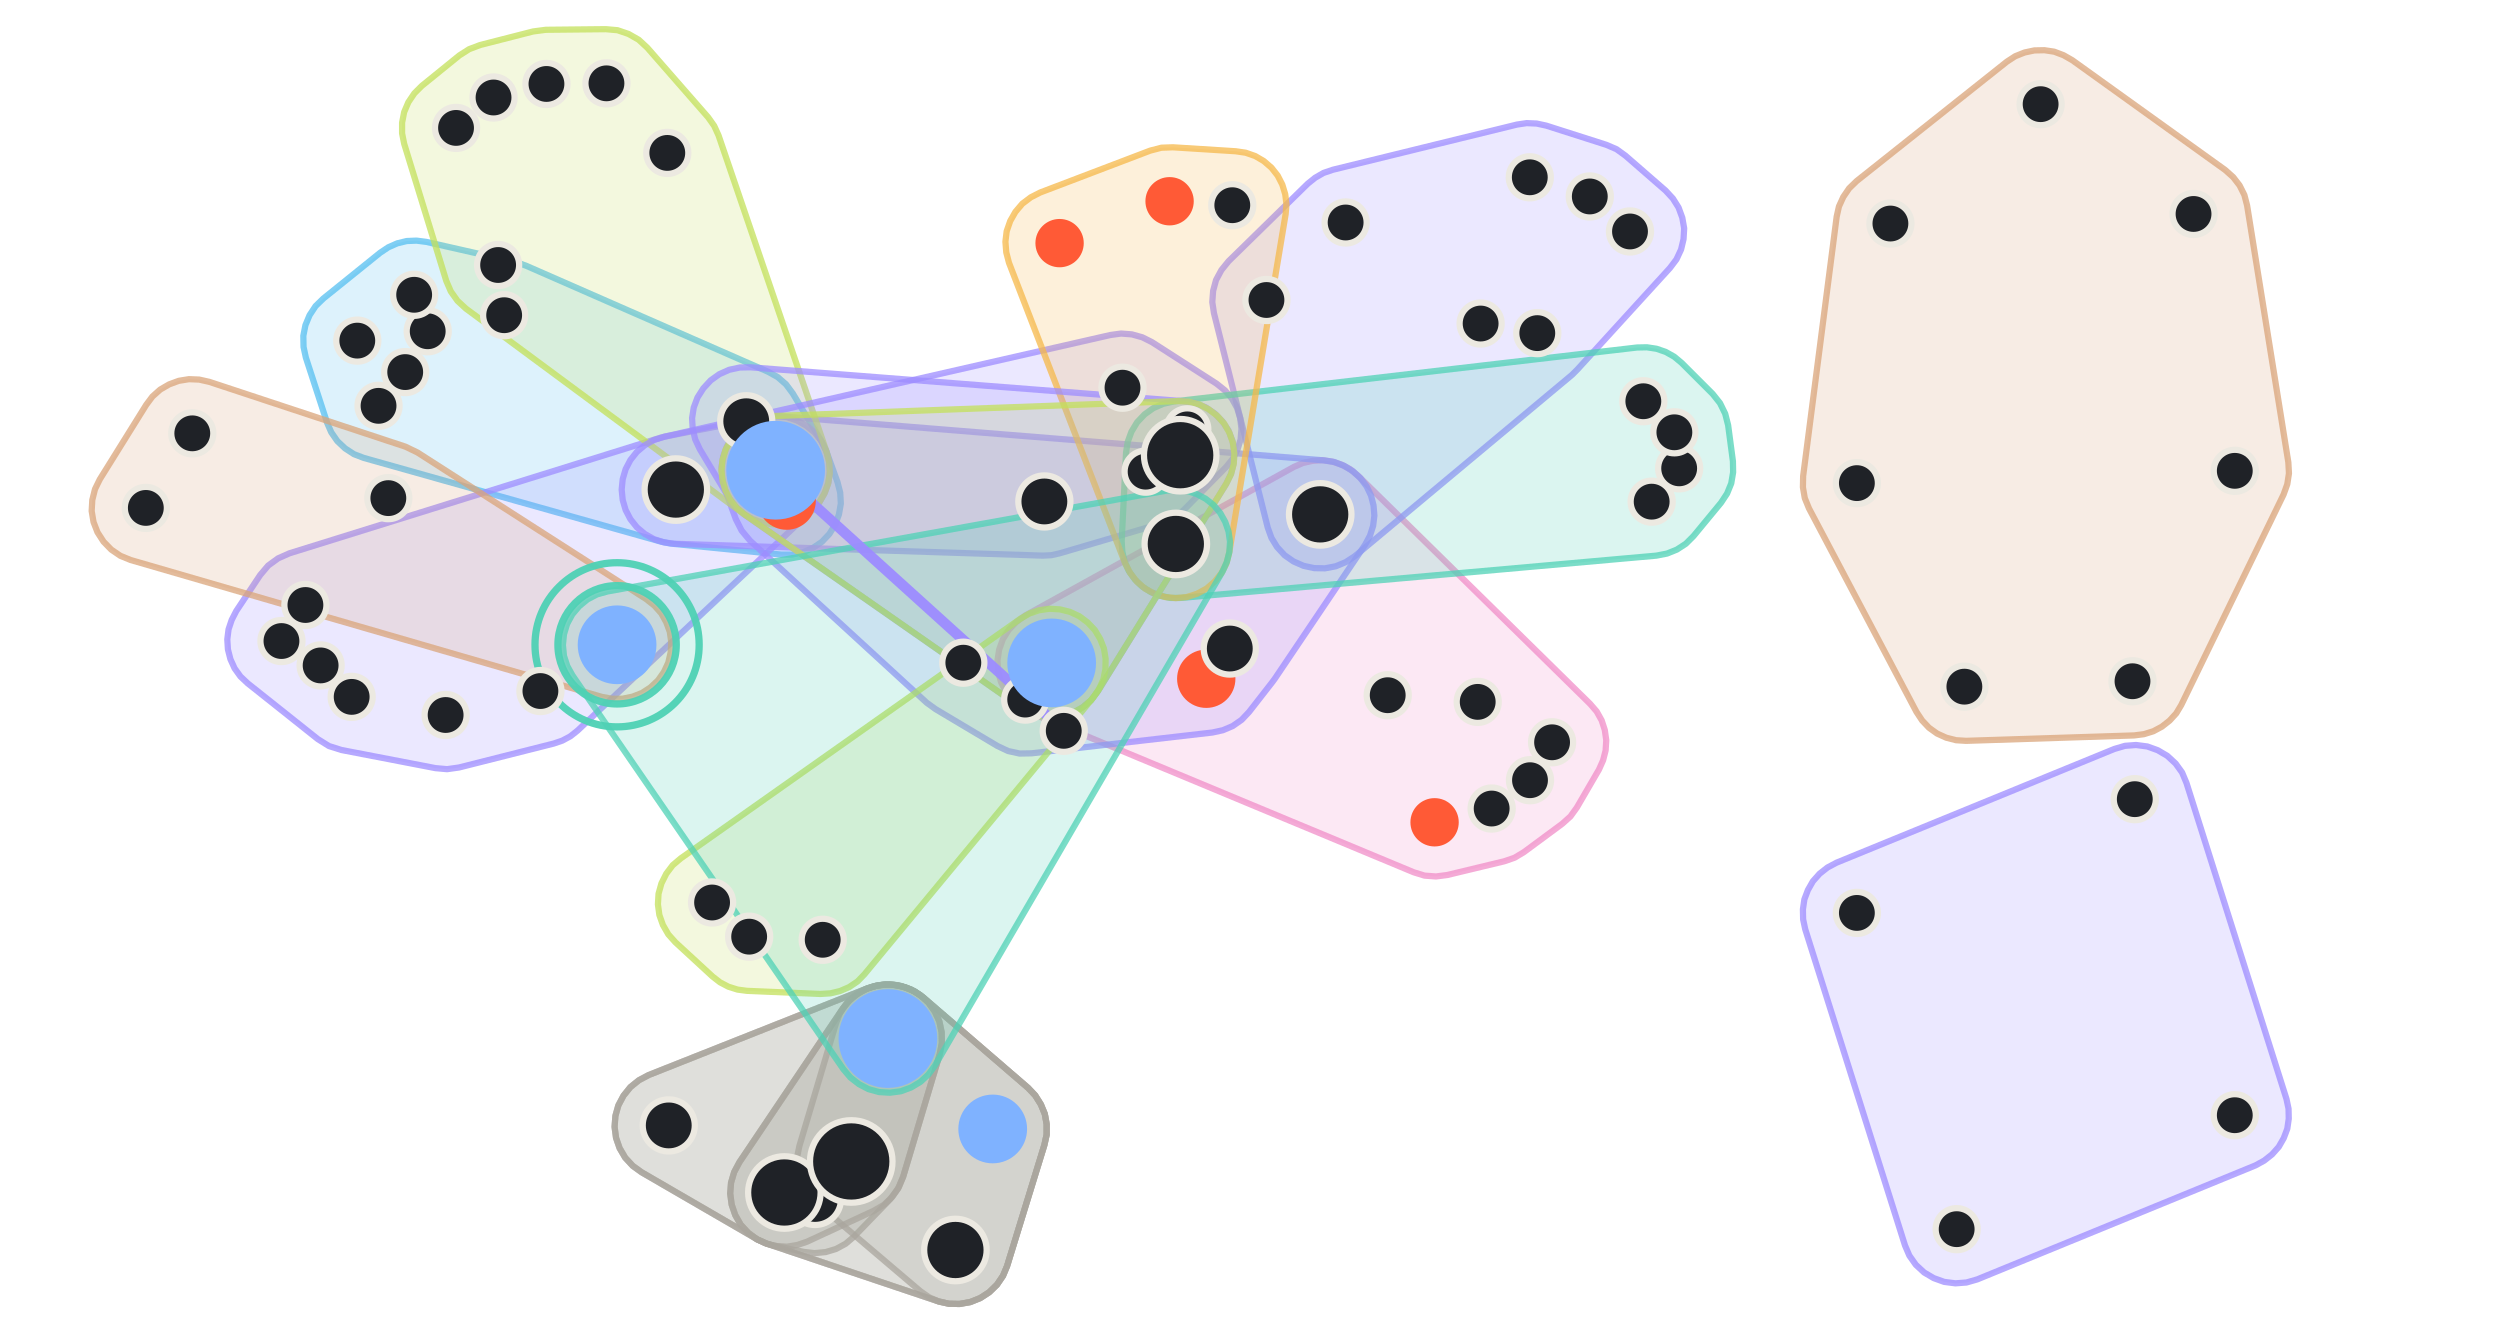
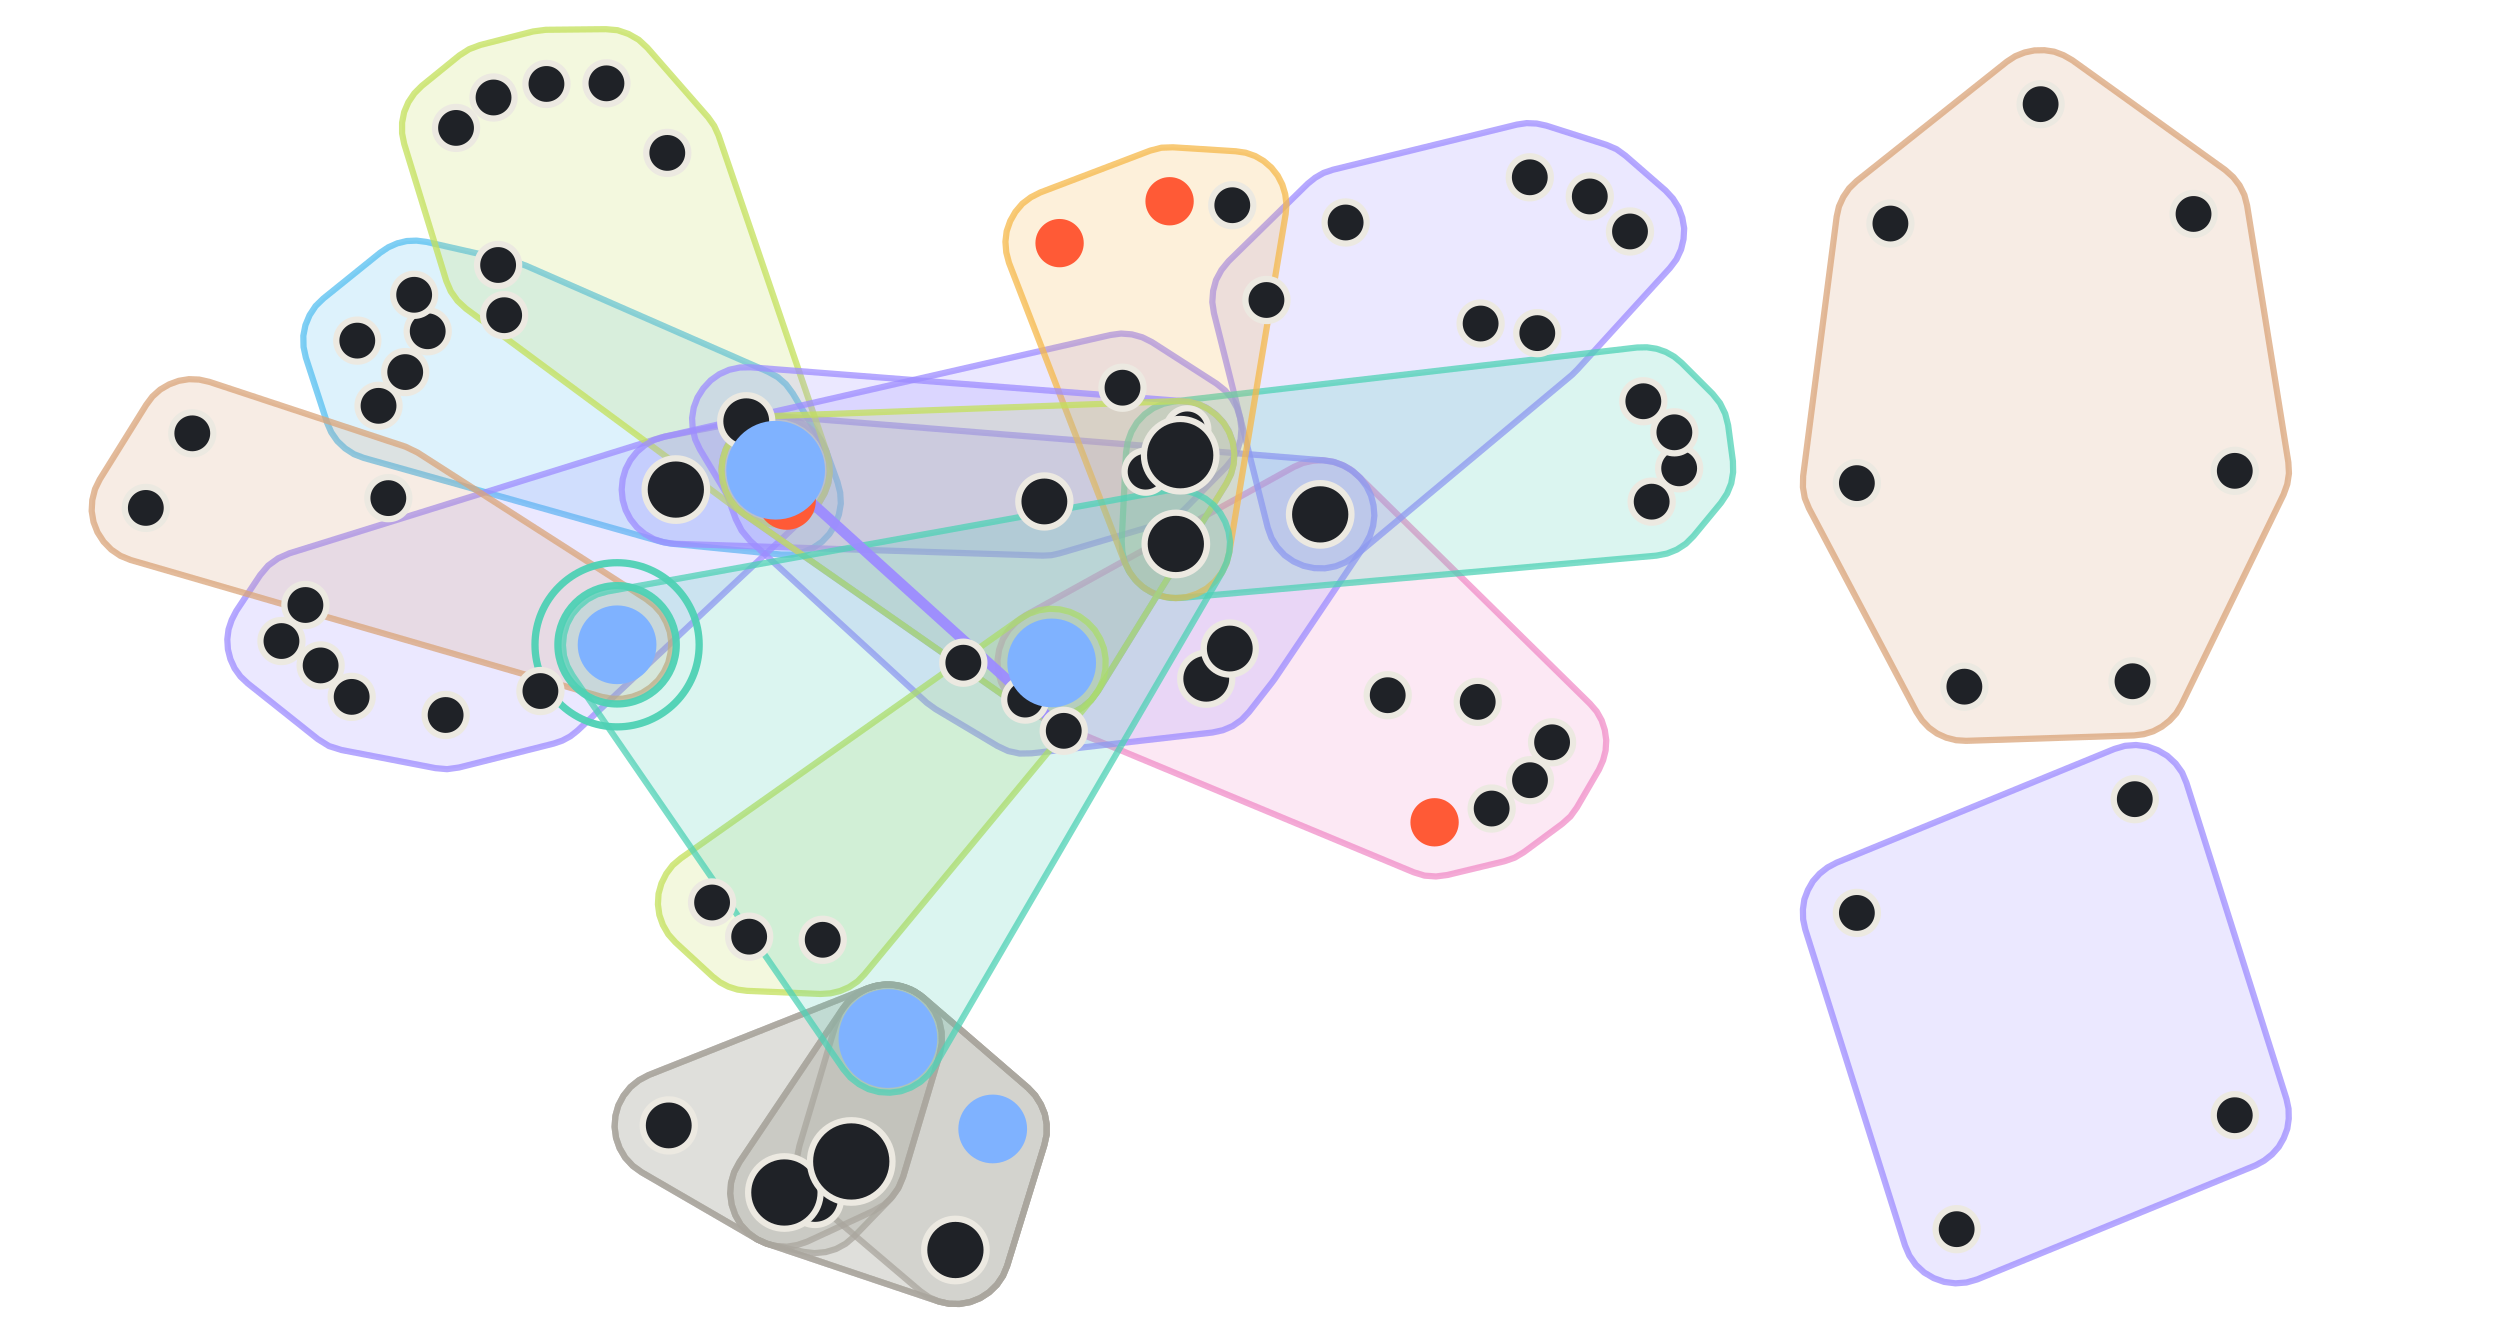
<svg class="hg hg--mini" viewBox="0 0 1200 640" aria-hidden="true" focusable="false">
  <path class="hg-edge" data-w="0" d="M204.6 116.1 L199.9 115.5 L195.2 115.7 L190.7 116.8 L186.4 118.7 L182.5 121.3 L155.2 143.3 L151.5 146.9 L148.6 151.3 L146.6 156.1 L145.6 161.2 L145.7 166.5 L146.8 171.6 L157.0 202.9 L159.0 207.5 L161.9 211.7 L165.6 215.2 L169.9 218.0 L174.6 219.8 L317.3 260.0 L321.8 260.9 L375.0 266.2 L380.3 266.2 L385.4 265.1 L390.2 263.0 L394.5 260.1 L398.1 256.3 L400.9 251.8 L402.7 246.9 L403.6 241.7 L403.3 236.5 L402.0 231.4 L396.7 216.8 L394.6 212.3 L380.5 188.8 L377.3 184.5 L373.3 181.0 L368.6 178.4 L252.4 127.5 L247.8 125.9 L204.6 116.1 Z" fill="#55BFF0" fill-opacity="0.2" stroke="#55BFF0" stroke-opacity="0.75" stroke-width="3" stroke-linejoin="round" />
  <path class="hg-edge" data-w="1" d="M651.9 228.4 L648.2 225.3 L644.1 223.1 L639.6 221.6 L634.8 220.9 L630.1 221.2 L625.5 222.2 L621.1 224.1 L492.2 295.4 L487.9 298.5 L484.2 302.3 L481.4 306.8 L479.6 311.8 L478.8 317.0 L479.1 322.3 L480.5 327.4 L482.8 332.1 L486.1 336.3 L490.2 339.7 L494.8 342.2 L678.6 418.7 L683.8 420.3 L689.3 420.7 L694.7 420.0 L722.1 413.4 L727.0 411.7 L731.5 409.0 L749.9 395.4 L753.8 391.9 L756.9 387.6 L767.5 369.4 L769.5 364.9 L770.7 360.2 L771.0 355.3 L770.3 350.4 L768.8 345.8 L766.4 341.5 L763.2 337.8 L651.9 228.4 Z" fill="#F08DC8" fill-opacity="0.2" stroke="#F08DC8" stroke-opacity="0.75" stroke-width="3" stroke-linejoin="round" />
  <path class="hg-edge" data-w="2" d="M374.4 199.8 L369.2 199.9 L364.1 201.0 L359.4 203.1 L355.2 206.1 L351.6 209.9 L348.9 214.3 L347.1 219.2 L346.3 224.4 L346.6 229.5 L347.9 234.6 L353.2 249.2 L356.0 254.7 L360.0 259.5 L444.8 337.3 L449.1 340.4 L478.8 358.1 L483.9 360.5 L489.4 361.7 L495.1 361.6 L582.0 351.6 L587.0 350.5 L591.7 348.5 L596.0 345.5 L599.5 341.8 L610.8 327.3 L611.9 325.8 L655.3 261.4 L657.6 257.1 L659.1 252.4 L659.7 247.5 L659.3 242.6 L658.1 237.9 L656.0 233.5 L653.0 229.5 L649.4 226.2 L645.2 223.6 L640.6 221.8 L635.8 221.0 L374.4 199.8 Z" fill="#9D8CFF" fill-opacity="0.2" stroke="#9D8CFF" stroke-opacity="0.75" stroke-width="3" stroke-linejoin="round" />
  <path class="hg-edge" data-w="3" d="M742.2 60.3 L737.6 59.3 L732.8 59.1 L728.1 59.8 L639.7 81.5 L635.3 83.0 L631.3 85.3 L627.7 88.2 L589.7 125.4 L586.3 129.6 L583.7 134.4 L582.3 139.6 L581.9 145.0 L582.7 150.3 L608.5 253.2 L610.3 258.2 L613.0 262.6 L616.6 266.5 L620.9 269.5 L625.7 271.6 L630.8 272.7 L636.0 272.8 L641.2 271.8 L646.0 269.8 L650.4 266.9 L754.6 179.9 L757.1 177.4 L801.6 128.6 L804.7 124.5 L806.9 119.8 L808.1 114.8 L808.4 109.6 L807.5 104.5 L805.7 99.6 L803.0 95.3 L799.5 91.5 L780.2 74.7 L775.9 71.6 L771.0 69.5 L742.2 60.3 Z" fill="#9D8CFF" fill-opacity="0.2" stroke="#9D8CFF" stroke-opacity="0.75" stroke-width="3" stroke-linejoin="round" />
  <path class="hg-edge" data-w="4" d="M390.1 244.7 L393.5 240.8 L396.0 236.3 L397.7 231.4 L398.3 226.3 L397.9 221.2 L396.5 216.2 L394.2 211.6 L391.0 207.6 L387.0 204.3 L382.5 201.8 L377.6 200.2 L372.5 199.7 L367.3 200.2 L319.4 209.5 L316.7 210.2 L138.9 265.6 L133.5 268.0 L128.7 271.5 L124.9 276.0 L113.4 293.3 L111.2 297.6 L109.7 302.1 L109.1 306.9 L109.4 311.7 L110.6 316.4 L112.6 320.8 L115.4 324.7 L118.9 328.0 L152.6 354.8 L157.9 358.1 L163.9 360.0 L209.0 368.7 L214.6 369.2 L220.3 368.4 L265.8 356.9 L269.9 355.5 L273.8 353.4 L277.2 350.7 L390.1 244.7 Z" fill="#9D8CFF" fill-opacity="0.2" stroke="#9D8CFF" stroke-opacity="0.75" stroke-width="3" stroke-linejoin="round" />
  <path class="hg-edge" data-w="5" d="M994.7 28.9 L990.5 26.5 L986.0 24.8 L981.3 24.1 L976.5 24.2 L971.8 25.2 L967.3 27.0 L963.3 29.6 L891.2 86.9 L887.6 90.4 L884.8 94.5 L882.7 99.1 L881.6 104.0 L865.5 228.6 L865.4 233.9 L866.3 239.1 L868.3 244.0 L919.9 341.7 L922.6 345.8 L925.9 349.3 L929.8 352.1 L934.2 354.1 L938.9 355.3 L943.7 355.6 L1024.4 353.0 L1029.1 352.4 L1033.6 351.0 L1037.7 348.8 L1041.4 345.9 L1044.6 342.4 L1047.0 338.4 L1096.1 237.4 L1097.9 232.4 L1098.7 227.2 L1098.4 221.9 L1078.6 98.6 L1077.3 93.6 L1075.0 89.0 L1071.9 85.0 L1068.1 81.6 L994.7 28.9 Z" fill="#D9A47A" fill-opacity="0.2" stroke="#D9A47A" stroke-opacity="0.75" stroke-width="3" stroke-linejoin="round" />
  <path class="hg-edge" data-w="6" d="M310.7 22.9 L306.6 19.1 L301.7 16.3 L296.4 14.5 L290.8 14.0 L262.0 14.3 L255.9 15.1 L230.5 21.6 L225.2 23.6 L220.5 26.6 L202.5 41.2 L198.9 44.8 L196.0 49.1 L194.0 53.8 L193.0 58.9 L193.0 64.0 L194.0 69.0 L214.2 134.8 L216.4 139.9 L219.6 144.4 L223.6 148.1 L356.8 246.6 L361.2 249.2 L366.0 250.9 L371.0 251.7 L376.0 251.4 L380.9 250.2 L385.5 248.1 L389.6 245.1 L393.1 241.4 L395.7 237.0 L397.5 232.3 L398.3 227.3 L398.1 222.2 L396.9 217.3 L344.9 65.0 L342.8 60.4 L339.9 56.3 L310.7 22.9 Z" fill="#C3E05A" fill-opacity="0.2" stroke="#C3E05A" stroke-opacity="0.75" stroke-width="3" stroke-linejoin="round" />
  <path class="hg-edge" data-w="7" d="M552.9 164.2 L548.3 161.9 L543.3 160.5 L538.1 160.1 L533.0 160.8 L318.6 209.7 L313.9 211.2 L309.5 213.7 L305.7 216.9 L302.6 220.8 L300.3 225.2 L298.9 230.0 L298.4 235.0 L298.9 240.0 L300.3 244.8 L302.6 249.2 L305.7 253.1 L309.5 256.3 L313.9 258.8 L318.6 260.3 L323.6 261.0 L500.5 266.7 L504.6 266.5 L508.6 265.6 L557.2 251.3 L561.3 249.8 L565.1 247.5 L568.4 244.6 L588.4 224.3 L591.6 220.4 L594.0 215.8 L595.5 210.9 L595.9 205.8 L595.3 200.7 L593.8 195.8 L591.3 191.3 L588.0 187.4 L584.0 184.2 L552.9 164.2 Z" fill="#9D8CFF" fill-opacity="0.2" stroke="#9D8CFF" stroke-opacity="0.75" stroke-width="3" stroke-linejoin="round" />
  <path class="hg-edge" data-w="8" d="M807.2 174.2 L803.6 171.2 L799.5 168.9 L795.1 167.4 L790.5 166.7 L785.8 166.8 L563.5 192.7 L558.4 193.8 L553.6 195.9 L549.4 198.9 L545.8 202.7 L543.1 207.2 L541.3 212.1 L540.5 217.2 L538.4 259.8 L538.7 264.7 L539.8 269.5 L541.8 274.0 L544.7 278.1 L548.2 281.5 L552.4 284.2 L556.9 286.0 L561.8 287.0 L566.7 287.0 L795.1 266.7 L800.2 265.7 L804.9 263.8 L809.2 261.0 L812.9 257.3 L826.1 241.3 L829.0 236.9 L831.0 232.0 L831.9 226.7 L831.8 221.4 L829.5 204.1 L828.1 198.6 L825.6 193.5 L822.1 189.1 L807.2 174.2 Z" fill="#4FD1B5" fill-opacity="0.2" stroke="#4FD1B5" stroke-opacity="0.75" stroke-width="3" stroke-linejoin="round" />
  <path class="hg-edge" data-w="9" d="M443.2 478.8 L439.2 476.0 L434.8 474.0 L430.0 472.8 L425.2 472.5 L420.3 473.2 L415.7 474.7 L411.5 477.1 L407.7 480.2 L404.6 484.0 L354.9 557.9 L352.4 562.6 L350.9 567.7 L350.5 572.9 L351.2 578.2 L352.9 583.2 L355.5 587.8 L359.1 591.7 L363.4 594.9 L368.2 597.0 L450.3 624.6 L455.4 625.8 L460.5 625.9 L465.6 625.0 L470.5 623.1 L474.8 620.3 L478.5 616.7 L481.4 612.4 L483.4 607.7 L501.3 549.6 L502.4 544.6 L502.4 539.6 L501.5 534.7 L499.6 530.1 L496.9 525.8 L493.5 522.2 L443.2 478.8 Z" fill="#A9A69E" fill-opacity="0.2" stroke="#A9A69E" stroke-opacity="0.75" stroke-width="3" stroke-linejoin="round" />
  <path class="hg-edge" data-w="10" d="M563.0 70.7 L557.5 70.9 L552.1 72.3 L499.3 92.4 L494.8 94.7 L490.7 97.8 L487.4 101.7 L484.9 106.1 L483.2 111.0 L482.6 116.0 L483.0 121.1 L484.3 126.1 L540.1 270.5 L542.5 275.1 L545.7 279.2 L549.7 282.6 L554.3 285.1 L559.3 286.6 L564.4 287.1 L569.6 286.6 L574.6 285.0 L579.2 282.5 L583.1 279.1 L586.3 275.1 L588.7 270.4 L590.0 265.4 L617.1 102.8 L617.5 98.0 L616.9 93.2 L615.5 88.6 L613.3 84.3 L610.3 80.5 L606.6 77.3 L602.5 74.9 L597.9 73.3 L593.1 72.6 L563.0 70.7 Z" fill="#F5B84A" fill-opacity="0.2" stroke="#F5B84A" stroke-opacity="0.75" stroke-width="3" stroke-linejoin="round" />
  <path class="hg-edge" data-w="11" d="M451.1 505.9 L452.1 500.7 L452.0 495.5 L450.9 490.3 L448.7 485.5 L445.6 481.2 L441.7 477.6 L437.2 474.9 L432.2 473.2 L427.0 472.5 L421.7 472.9 L416.6 474.3 L311.4 516.0 L306.7 518.5 L302.6 521.8 L299.3 525.9 L296.8 530.6 L295.4 535.6 L295.0 540.9 L295.7 546.2 L297.4 551.1 L300.1 555.7 L303.7 559.6 L308.0 562.7 L363.5 594.9 L367.2 596.7 L371.1 597.8 L385.8 600.9 L391.0 601.5 L396.3 601.0 L401.3 599.5 L405.9 597.0 L409.9 593.6 L427.3 575.6 L431.0 570.6 L433.5 564.9 L451.1 505.9 Z" fill="#A9A69E" fill-opacity="0.2" stroke="#A9A69E" stroke-opacity="0.75" stroke-width="3" stroke-linejoin="round" />
  <path class="hg-edge" data-w="12" d="M443.2 478.8 L439.2 476.0 L434.8 474.0 L430.0 472.8 L425.2 472.5 L420.3 473.2 L415.7 474.7 L411.5 477.1 L407.7 480.2 L404.6 484.0 L354.9 557.9 L352.4 562.6 L350.9 567.7 L350.5 572.9 L351.2 578.2 L352.9 583.2 L355.5 587.8 L359.1 591.7 L363.4 594.9 L368.2 597.0 L450.3 624.6 L455.4 625.8 L460.5 625.9 L465.6 625.0 L470.5 623.1 L474.8 620.3 L478.5 616.7 L481.4 612.4 L483.4 607.7 L501.3 549.6 L502.4 544.6 L502.4 539.6 L501.5 534.7 L499.6 530.1 L496.9 525.8 L493.5 522.2 L443.2 478.8 Z" fill="#A9A69E" fill-opacity="0.2" stroke="#A9A69E" stroke-opacity="0.75" stroke-width="3" stroke-linejoin="round" />
  <path class="hg-edge" data-w="13" d="M1049.5 375.8 L1047.4 370.8 L1044.3 366.5 L1040.3 362.8 L1035.7 360.1 L1030.7 358.3 L1025.3 357.6 L1020.0 358.0 L1014.9 359.5 L881.5 414.1 L877.2 416.4 L873.4 419.4 L870.2 423.0 L867.8 427.2 L866.1 431.7 L865.4 436.5 L865.5 441.3 L866.5 446.0 L914.4 597.8 L916.5 602.7 L919.6 607.1 L923.6 610.8 L928.2 613.5 L933.2 615.3 L938.6 616.0 L943.9 615.6 L949.1 614.1 L1082.6 559.4 L1086.8 557.1 L1090.6 554.1 L1093.8 550.5 L1096.2 546.3 L1097.9 541.8 L1098.6 537.0 L1098.5 532.2 L1097.5 527.5 L1049.5 375.8 Z" fill="#9D8CFF" fill-opacity="0.2" stroke="#9D8CFF" stroke-opacity="0.75" stroke-width="3" stroke-linejoin="round" />
  <path class="hg-edge" data-w="14" d="M360.2 176.3 L355.1 176.4 L350.0 177.5 L345.3 179.6 L341.1 182.6 L337.6 186.4 L334.8 190.8 L333.0 195.6 L332.2 200.7 L332.5 205.9 L333.7 210.9 L335.9 215.6 L350.0 239.1 L353.3 243.4 L357.4 247.0 L489.9 339.5 L494.5 342.1 L499.6 343.7 L504.8 344.2 L510.1 343.7 L515.1 342.1 L519.7 339.5 L523.7 336.1 L526.9 331.9 L588.6 232.2 L590.9 227.4 L592.2 222.3 L592.5 216.9 L591.6 211.7 L589.7 206.7 L586.8 202.3 L583.1 198.5 L578.7 195.5 L573.8 193.5 L568.5 192.6 L360.2 176.3 Z" fill="#9D8CFF" fill-opacity="0.2" stroke="#9D8CFF" stroke-opacity="0.75" stroke-width="3" stroke-linejoin="round" />
  <path class="hg-edge" data-w="15" d="M524.8 334.8 L527.6 330.6 L529.6 326.1 L530.6 321.2 L530.7 316.2 L529.9 311.3 L528.1 306.7 L525.5 302.4 L522.1 298.8 L518.1 295.8 L513.6 293.7 L508.8 292.5 L503.8 292.2 L498.8 292.9 L494.1 294.5 L489.8 297.0 L326.8 412.0 L322.9 415.3 L319.8 419.4 L317.5 424.0 L316.1 429.0 L315.8 434.1 L316.5 439.2 L318.2 444.0 L320.8 448.5 L324.2 452.3 L342.0 468.7 L345.6 471.5 L349.6 473.6 L354.0 475.0 L358.5 475.6 L393.8 477.1 L398.6 476.8 L403.2 475.7 L407.6 473.8 L411.6 471.1 L414.9 467.7 L524.8 334.8 Z" fill="#C3E05A" fill-opacity="0.2" stroke="#C3E05A" stroke-opacity="0.75" stroke-width="3" stroke-linejoin="round" />
  <path class="hg-edge" data-w="16" d="M100.5 183.3 L95.6 182.2 L90.7 182.0 L85.8 182.8 L81.2 184.5 L76.9 187.0 L73.2 190.3 L70.2 194.3 L47.9 230.1 L45.6 234.8 L44.3 240.0 L44.0 245.3 L44.9 250.6 L46.8 255.5 L49.7 260.0 L53.4 263.8 L57.8 266.8 L62.7 268.8 L288.9 334.5 L293.8 335.4 L298.7 335.4 L303.6 334.4 L308.2 332.6 L312.3 329.9 L315.9 326.5 L318.7 322.5 L320.8 318.0 L321.9 313.2 L322.2 308.2 L321.5 303.3 L319.8 298.7 L317.4 294.4 L314.1 290.7 L310.2 287.6 L200.4 217.2 L194.6 214.4 L100.5 183.3 Z" fill="#D9A47A" fill-opacity="0.2" stroke="#D9A47A" stroke-opacity="0.75" stroke-width="3" stroke-linejoin="round" />
  <path class="hg-edge" data-w="17" d="M443.2 478.8 L439.0 475.8 L434.2 473.8 L429.2 472.7 L424.0 472.6 L418.9 473.5 L414.1 475.5 L409.8 478.3 L406.1 482.0 L403.2 486.3 L401.3 491.1 L383.7 550.1 L382.7 555.0 L382.7 560.0 L383.7 564.9 L385.5 569.5 L388.3 573.7 L391.8 577.3 L441.8 619.8 L446.0 622.7 L450.7 624.8 L455.7 625.8 L460.8 625.9 L465.9 625.0 L470.6 623.0 L474.9 620.2 L478.6 616.6 L481.5 612.4 L483.4 607.7 L501.3 549.6 L502.4 544.6 L502.4 539.6 L501.5 534.7 L499.6 530.1 L496.9 525.8 L493.5 522.2 L443.2 478.8 Z" fill="#A9A69E" fill-opacity="0.2" stroke="#A9A69E" stroke-opacity="0.75" stroke-width="3" stroke-linejoin="round" />
  <path class="hg-edge" data-w="18" d="M451.1 505.9 L452.1 500.7 L452.0 495.5 L450.9 490.3 L448.7 485.5 L445.6 481.2 L441.7 477.6 L437.2 474.9 L432.2 473.2 L427.0 472.5 L421.7 472.9 L416.6 474.3 L311.4 516.0 L306.7 518.5 L302.6 521.8 L299.3 525.9 L296.8 530.6 L295.4 535.6 L295.0 540.9 L295.7 546.2 L297.4 551.1 L300.1 555.7 L303.7 559.6 L308.0 562.7 L363.5 594.9 L368.0 597.0 L372.8 598.1 L377.8 598.4 L382.7 597.6 L387.4 596.0 L419.5 581.1 L424.3 578.3 L428.3 574.5 L431.4 570.0 L433.5 564.9 L451.1 505.9 Z" fill="#A9A69E" fill-opacity="0.2" stroke="#A9A69E" stroke-opacity="0.75" stroke-width="3" stroke-linejoin="round" />
  <path class="hg-edge" data-w="19" d="M588.6 232.2 L590.9 227.6 L592.2 222.7 L592.5 217.6 L591.8 212.5 L590.1 207.7 L587.6 203.3 L584.2 199.5 L580.1 196.4 L575.6 194.1 L570.6 192.8 L565.5 192.5 L371.3 199.7 L366.4 200.4 L361.7 202.0 L357.3 204.4 L353.6 207.7 L350.5 211.6 L348.2 216.0 L346.8 220.8 L346.3 225.7 L346.8 230.7 L348.2 235.5 L350.5 239.9 L353.6 243.8 L357.4 247.0 L489.9 339.5 L494.5 342.1 L499.6 343.7 L504.8 344.2 L510.1 343.7 L515.1 342.1 L519.7 339.5 L523.7 336.1 L526.9 331.9 L588.6 232.2 Z" fill="#C3E05A" fill-opacity="0.2" stroke="#C3E05A" stroke-opacity="0.75" stroke-width="3" stroke-linejoin="round" />
  <path class="hg-edge" data-w="20" d="M586.9 274.2 L588.9 269.7 L590.1 264.9 L590.4 260.0 L589.7 255.1 L588.1 250.5 L585.7 246.2 L582.5 242.4 L578.7 239.4 L574.3 237.1 L569.6 235.6 L564.7 235.1 L559.8 235.5 L291.6 283.9 L286.6 285.3 L282.0 287.7 L278.0 291.0 L274.7 294.9 L272.2 299.5 L270.7 304.5 L270.2 309.6 L270.7 314.8 L272.3 319.7 L274.8 324.2 L404.8 513.2 L408.2 517.2 L412.3 520.4 L416.9 522.8 L422.0 524.2 L427.2 524.5 L432.4 523.8 L437.3 522.0 L441.8 519.3 L445.6 515.8 L448.7 511.6 L586.9 274.2 Z" fill="#4FD1B5" fill-opacity="0.2" stroke="#4FD1B5" stroke-opacity="0.75" stroke-width="3" stroke-linejoin="round" />
  <line class="hg-edge hg-dyad" data-w="21" x1="372.3" y1="225.7" x2="510.6" y2="350.8" stroke="#9D8CFF" stroke-opacity="0.95" stroke-width="5" stroke-linecap="round" />
  <circle class="hg-edge hg-solo" data-w="22" cx="296.2" cy="309.5" r="28.4" fill="none" stroke="#4FD1B5" stroke-opacity="0.95" stroke-width="3.5" />
  <circle class="hg-edge hg-solo" data-w="22" cx="296.2" cy="309.5" r="39.4" fill="none" stroke="#4FD1B5" stroke-opacity="0.95" stroke-width="3.5" />
  <circle cx="1023.6" cy="327.0" r="10.1" fill="#1F2227" stroke="#ECE9E1" stroke-width="3" />
  <circle cx="92.3" cy="208.0" r="10.1" fill="#1F2227" stroke="#ECE9E1" stroke-width="3" />
  <circle cx="168.8" cy="334.5" r="10.1" fill="#1F2227" stroke="#ECE9E1" stroke-width="3" />
  <circle cx="782.4" cy="111.1" r="10.1" fill="#1F2227" stroke="#ECE9E1" stroke-width="3" />
  <circle cx="688.6" cy="394.7" r="10.1" fill="#FF5A36" stroke="#FF5A36" stroke-width="3" />
  <circle cx="942.9" cy="329.6" r="10.1" fill="#1F2227" stroke="#ECE9E1" stroke-width="3" />
  <circle cx="320.3" cy="73.4" r="10.1" fill="#1F2227" stroke="#ECE9E1" stroke-width="3" />
  <circle cx="291.1" cy="40.0" r="10.1" fill="#1F2227" stroke="#ECE9E1" stroke-width="3" />
  <circle cx="709.3" cy="336.9" r="10.1" fill="#1F2227" stroke="#ECE9E1" stroke-width="3" />
  <circle cx="806.0" cy="224.8" r="10.1" fill="#1F2227" stroke="#ECE9E1" stroke-width="3" />
  <circle cx="508.6" cy="116.7" r="10.1" fill="#FF5A36" stroke="#FF5A36" stroke-width="3" />
  <circle cx="607.9" cy="144.0" r="10.1" fill="#1F2227" stroke="#ECE9E1" stroke-width="3" />
  <circle cx="181.7" cy="194.8" r="10.1" fill="#1F2227" stroke="#ECE9E1" stroke-width="3" />
  <circle cx="153.9" cy="319.4" r="10.1" fill="#1F2227" stroke="#ECE9E1" stroke-width="3" />
  <circle cx="194.5" cy="178.6" r="10.1" fill="#1F2227" stroke="#ECE9E1" stroke-width="3" />
  <circle cx="569.9" cy="206.1" r="10.1" fill="#1F2227" stroke="#ECE9E1" stroke-width="3" />
  <circle cx="716.0" cy="388.1" r="10.1" fill="#1F2227" stroke="#ECE9E1" stroke-width="3" />
  <circle cx="462.4" cy="318.1" r="10.1" fill="#1F2227" stroke="#ECE9E1" stroke-width="3" />
  <circle cx="745.0" cy="356.3" r="10.1" fill="#1F2227" stroke="#ECE9E1" stroke-width="3" />
  <circle cx="236.9" cy="46.8" r="10.1" fill="#1F2227" stroke="#ECE9E1" stroke-width="3" />
  <circle cx="792.8" cy="240.8" r="10.1" fill="#1F2227" stroke="#ECE9E1" stroke-width="3" />
  <circle cx="135.1" cy="307.7" r="10.1" fill="#1F2227" stroke="#ECE9E1" stroke-width="3" />
  <circle cx="666.1" cy="333.7" r="10.1" fill="#1F2227" stroke="#ECE9E1" stroke-width="3" />
  <circle cx="262.3" cy="40.3" r="10.1" fill="#1F2227" stroke="#ECE9E1" stroke-width="3" />
  <circle cx="146.6" cy="290.4" r="10.1" fill="#1F2227" stroke="#ECE9E1" stroke-width="3" />
  <circle cx="939.2" cy="590.0" r="10.1" fill="#1F2227" stroke="#ECE9E1" stroke-width="3" />
  <circle cx="205.3" cy="159.0" r="10.1" fill="#1F2227" stroke="#ECE9E1" stroke-width="3" />
  <circle cx="259.4" cy="331.7" r="10.1" fill="#1F2227" stroke="#ECE9E1" stroke-width="3" />
  <circle cx="1024.7" cy="383.6" r="10.1" fill="#1F2227" stroke="#ECE9E1" stroke-width="3" />
  <circle cx="591.5" cy="98.5" r="10.1" fill="#1F2227" stroke="#ECE9E1" stroke-width="3" />
  <circle cx="645.9" cy="106.8" r="10.1" fill="#1F2227" stroke="#ECE9E1" stroke-width="3" />
  <circle cx="218.9" cy="61.4" r="10.1" fill="#1F2227" stroke="#ECE9E1" stroke-width="3" />
  <circle cx="734.3" cy="85.1" r="10.1" fill="#1F2227" stroke="#ECE9E1" stroke-width="3" />
  <circle cx="1072.7" cy="226.0" r="10.1" fill="#1F2227" stroke="#ECE9E1" stroke-width="3" />
  <circle cx="803.7" cy="207.5" r="10.1" fill="#1F2227" stroke="#ECE9E1" stroke-width="3" />
  <circle cx="341.8" cy="433.2" r="10.1" fill="#1F2227" stroke="#ECE9E1" stroke-width="3" />
  <circle cx="734.4" cy="374.5" r="10.1" fill="#1F2227" stroke="#ECE9E1" stroke-width="3" />
  <circle cx="359.6" cy="449.6" r="10.1" fill="#1F2227" stroke="#ECE9E1" stroke-width="3" />
  <circle cx="1072.7" cy="535.3" r="10.1" fill="#1F2227" stroke="#ECE9E1" stroke-width="3" />
  <circle cx="788.8" cy="192.6" r="10.1" fill="#1F2227" stroke="#ECE9E1" stroke-width="3" />
  <circle cx="538.8" cy="186.1" r="10.1" fill="#1F2227" stroke="#ECE9E1" stroke-width="3" />
  <circle cx="979.5" cy="50.0" r="10.1" fill="#1F2227" stroke="#ECE9E1" stroke-width="3" />
  <circle cx="239.1" cy="127.2" r="10.1" fill="#1F2227" stroke="#ECE9E1" stroke-width="3" />
  <circle cx="549.9" cy="226.4" r="10.1" fill="#1F2227" stroke="#ECE9E1" stroke-width="3" />
  <circle cx="510.6" cy="350.8" r="10.1" fill="#1F2227" stroke="#ECE9E1" stroke-width="3" />
  <circle cx="213.9" cy="343.2" r="10.1" fill="#1F2227" stroke="#ECE9E1" stroke-width="3" />
  <circle cx="763.1" cy="94.3" r="10.1" fill="#1F2227" stroke="#ECE9E1" stroke-width="3" />
  <circle cx="907.4" cy="107.3" r="10.1" fill="#1F2227" stroke="#ECE9E1" stroke-width="3" />
  <circle cx="198.8" cy="141.5" r="10.1" fill="#1F2227" stroke="#ECE9E1" stroke-width="3" />
  <circle cx="492.1" cy="335.8" r="10.1" fill="#1F2227" stroke="#ECE9E1" stroke-width="3" />
  <circle cx="242.0" cy="151.3" r="10.1" fill="#1F2227" stroke="#ECE9E1" stroke-width="3" />
  <circle cx="710.7" cy="155.3" r="10.1" fill="#1F2227" stroke="#ECE9E1" stroke-width="3" />
  <circle cx="171.5" cy="163.5" r="10.1" fill="#1F2227" stroke="#ECE9E1" stroke-width="3" />
  <circle cx="561.4" cy="96.6" r="10.1" fill="#FF5A36" stroke="#FF5A36" stroke-width="3" />
  <circle cx="70.0" cy="243.8" r="10.1" fill="#1F2227" stroke="#ECE9E1" stroke-width="3" />
  <circle cx="186.4" cy="239.1" r="10.1" fill="#1F2227" stroke="#ECE9E1" stroke-width="3" />
  <circle cx="737.9" cy="159.9" r="10.1" fill="#1F2227" stroke="#ECE9E1" stroke-width="3" />
  <circle cx="891.3" cy="231.9" r="10.1" fill="#1F2227" stroke="#ECE9E1" stroke-width="3" />
  <circle cx="891.3" cy="438.2" r="10.1" fill="#1F2227" stroke="#ECE9E1" stroke-width="3" />
  <circle cx="394.9" cy="451.1" r="10.1" fill="#1F2227" stroke="#ECE9E1" stroke-width="3" />
  <circle cx="1052.9" cy="102.7" r="10.1" fill="#1F2227" stroke="#ECE9E1" stroke-width="3" />
-   <circle cx="579.0" cy="325.8" r="12.5" fill="#FF5A36" stroke="#FF5A36" stroke-width="3" />
+   <circle cx="579.0" cy="325.8" r="12.5" fill="#1F2227" stroke="#ECE9E1" stroke-width="3" />
  <circle cx="321.0" cy="540.2" r="12.5" fill="#1F2227" stroke="#ECE9E1" stroke-width="3" />
  <circle cx="377.6" cy="240.3" r="12.5" fill="#FF5A36" stroke="#FF5A36" stroke-width="3" />
  <circle cx="501.3" cy="240.7" r="12.5" fill="#1F2227" stroke="#ECE9E1" stroke-width="3" />
  <circle cx="590.3" cy="311.3" r="12.5" fill="#1F2227" stroke="#ECE9E1" stroke-width="3" />
  <circle cx="358.2" cy="202.2" r="12.5" fill="#1F2227" stroke="#ECE9E1" stroke-width="3" />
  <circle cx="391.2" cy="575.5" r="12.5" fill="#1F2227" stroke="#ECE9E1" stroke-width="3" />
  <circle cx="458.6" cy="600.0" r="15.0" fill="#1F2227" stroke="#ECE9E1" stroke-width="3" />
  <circle cx="633.7" cy="246.9" r="15.0" fill="#1F2227" stroke="#ECE9E1" stroke-width="3" />
  <circle cx="324.4" cy="235.0" r="15.0" fill="#1F2227" stroke="#ECE9E1" stroke-width="3" />
  <circle cx="564.4" cy="261.1" r="15.0" fill="#1F2227" stroke="#ECE9E1" stroke-width="3" />
  <circle cx="476.5" cy="541.9" r="15.0" fill="#7FB2FF" stroke="#7FB2FF" stroke-width="3" />
  <circle cx="566.5" cy="218.5" r="17.4" fill="#1F2227" stroke="#ECE9E1" stroke-width="3" />
  <circle cx="376.5" cy="572.4" r="17.4" fill="#1F2227" stroke="#ECE9E1" stroke-width="3" />
  <circle cx="296.2" cy="309.5" r="17.4" fill="#7FB2FF" stroke="#7FB2FF" stroke-width="3" />
  <circle cx="408.6" cy="557.5" r="19.8" fill="#1F2227" stroke="#ECE9E1" stroke-width="3" />
  <circle cx="504.8" cy="318.2" r="19.8" fill="#7FB2FF" stroke="#7FB2FF" stroke-width="3" />
  <circle cx="426.2" cy="498.5" r="22.2" fill="#7FB2FF" stroke="#7FB2FF" stroke-width="3" />
  <circle cx="372.3" cy="225.7" r="22.2" fill="#7FB2FF" stroke="#7FB2FF" stroke-width="3" />
</svg>
